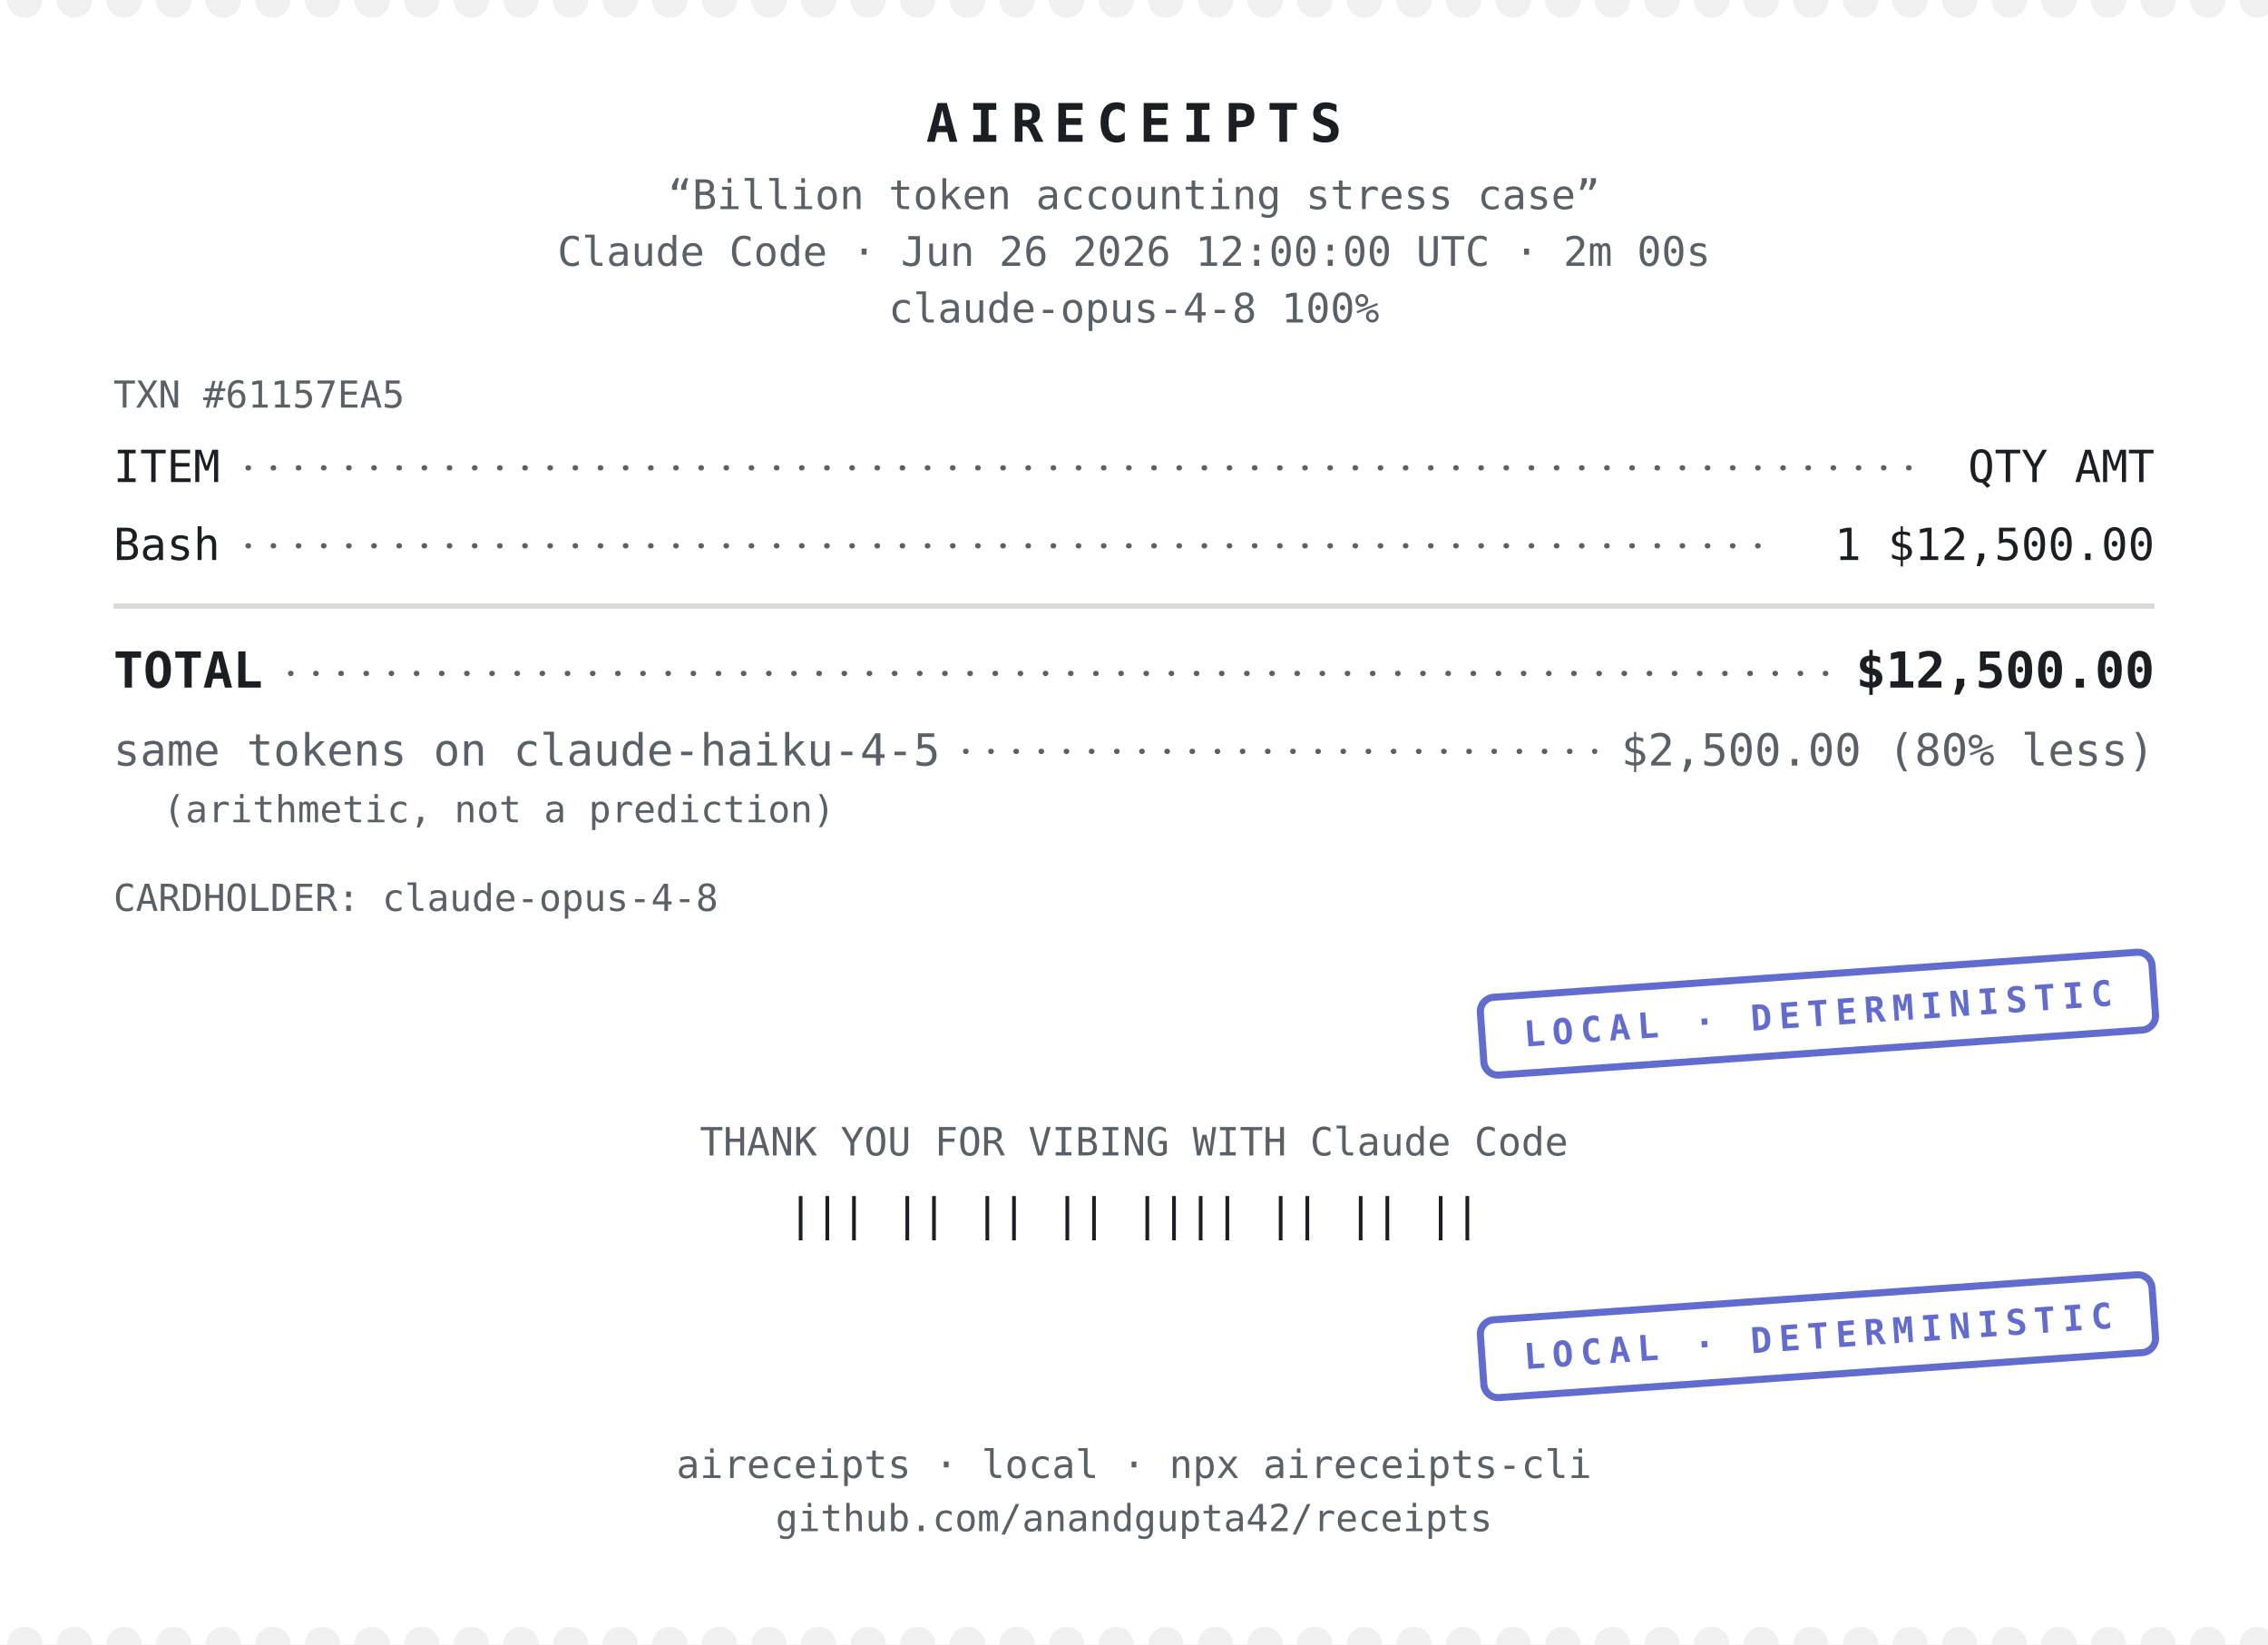
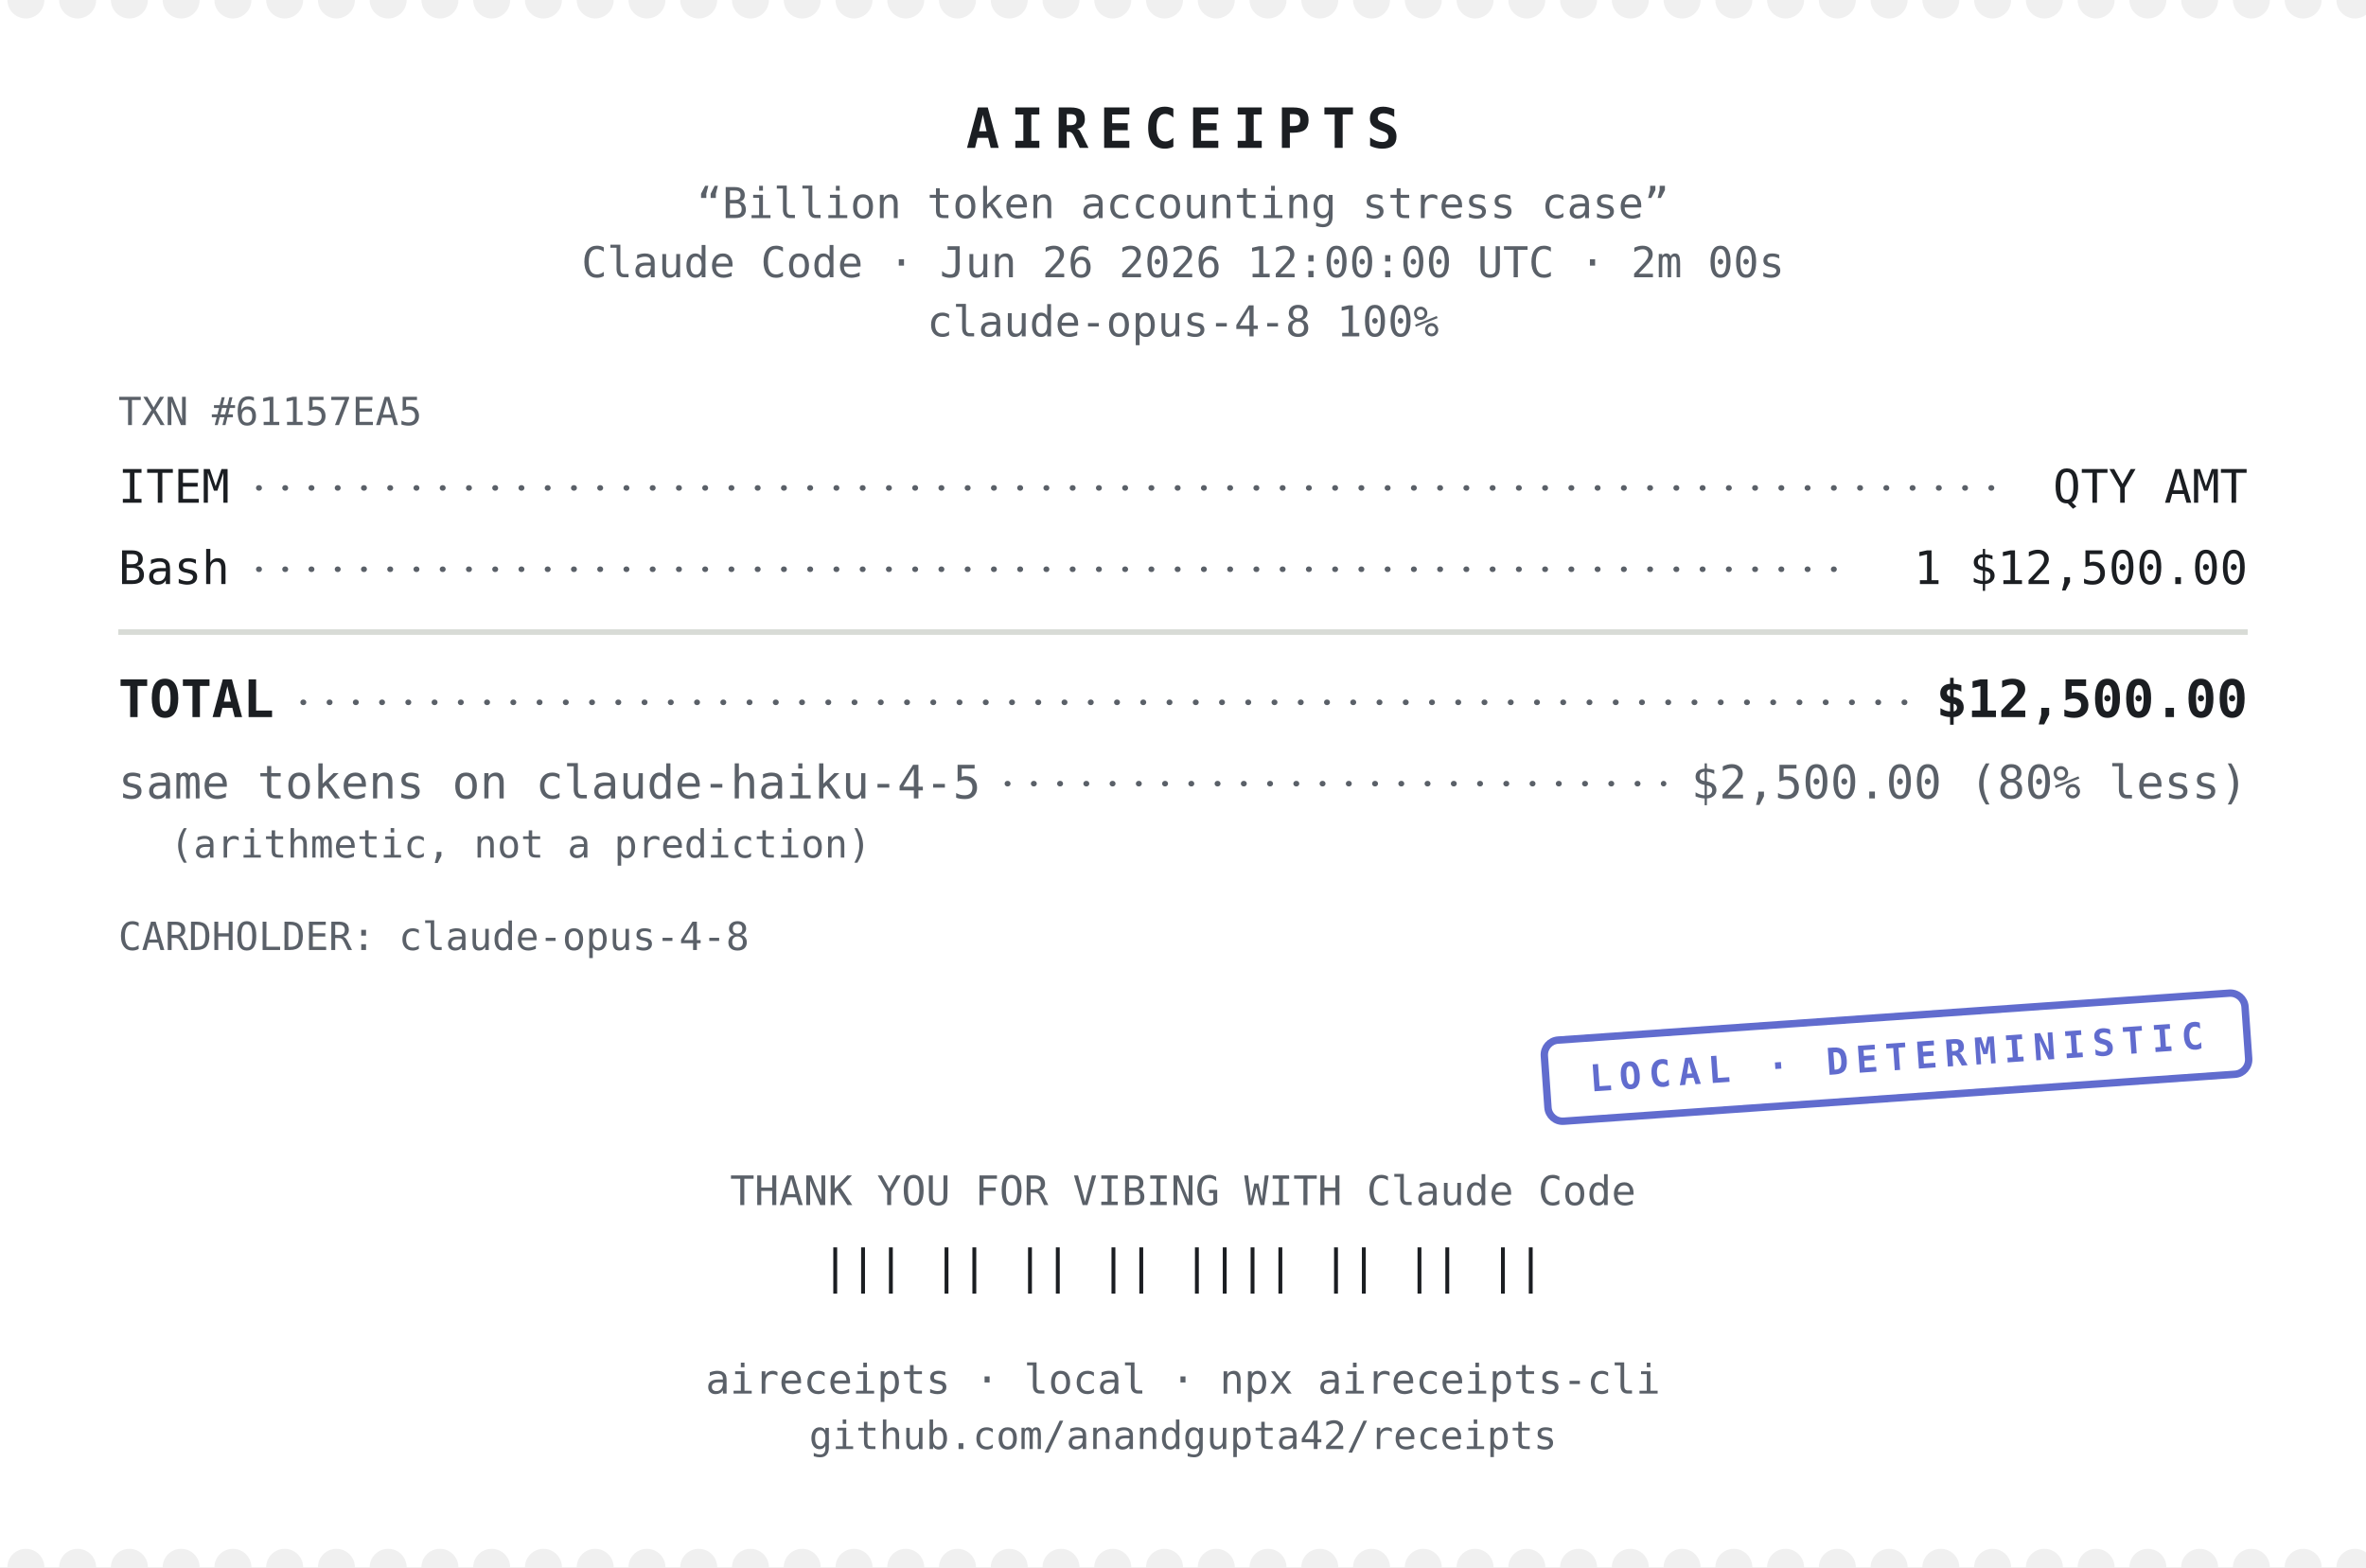
- <svg xmlns="http://www.w3.org/2000/svg" width="640" height="464" viewBox="0 0 640 464" font-family="&quot;SF Mono&quot;,&quot;Cascadia Code&quot;,&quot;JetBrains Mono&quot;,Menlo,Consolas,monospace" role="img" aria-label="aireceipts cost receipt">
+ <svg xmlns="http://www.w3.org/2000/svg" width="640" height="424" viewBox="0 0 640 424" font-family="&quot;SF Mono&quot;,&quot;Cascadia Code&quot;,&quot;JetBrains Mono&quot;,Menlo,Consolas,monospace" role="img" aria-label="aireceipts cost receipt">
  <g transform="translate(0 0)">
    <defs>
-       <mask id="perf-0" maskUnits="userSpaceOnUse" x="-5" y="-5" width="650" height="474">
-         <rect x="0" y="0" width="640" height="464" fill="#FFFFFF" />
+       <mask id="perf-0" maskUnits="userSpaceOnUse" x="-5" y="-5" width="650" height="434">
+         <rect x="0" y="0" width="640" height="424" fill="#FFFFFF" />
        <g class="perf-top">
          <circle cx="7" cy="0" r="5" fill="#000000" />
          <circle cx="21" cy="0" r="5" fill="#000000" />
          <circle cx="35" cy="0" r="5" fill="#000000" />
          <circle cx="49" cy="0" r="5" fill="#000000" />
          <circle cx="63" cy="0" r="5" fill="#000000" />
          <circle cx="77" cy="0" r="5" fill="#000000" />
          <circle cx="91" cy="0" r="5" fill="#000000" />
          <circle cx="105" cy="0" r="5" fill="#000000" />
          <circle cx="119" cy="0" r="5" fill="#000000" />
          <circle cx="133" cy="0" r="5" fill="#000000" />
          <circle cx="147" cy="0" r="5" fill="#000000" />
          <circle cx="161" cy="0" r="5" fill="#000000" />
          <circle cx="175" cy="0" r="5" fill="#000000" />
          <circle cx="189" cy="0" r="5" fill="#000000" />
          <circle cx="203" cy="0" r="5" fill="#000000" />
          <circle cx="217" cy="0" r="5" fill="#000000" />
          <circle cx="231" cy="0" r="5" fill="#000000" />
          <circle cx="245" cy="0" r="5" fill="#000000" />
          <circle cx="259" cy="0" r="5" fill="#000000" />
          <circle cx="273" cy="0" r="5" fill="#000000" />
          <circle cx="287" cy="0" r="5" fill="#000000" />
          <circle cx="301" cy="0" r="5" fill="#000000" />
          <circle cx="315" cy="0" r="5" fill="#000000" />
          <circle cx="329" cy="0" r="5" fill="#000000" />
          <circle cx="343" cy="0" r="5" fill="#000000" />
          <circle cx="357" cy="0" r="5" fill="#000000" />
          <circle cx="371" cy="0" r="5" fill="#000000" />
          <circle cx="385" cy="0" r="5" fill="#000000" />
          <circle cx="399" cy="0" r="5" fill="#000000" />
          <circle cx="413" cy="0" r="5" fill="#000000" />
          <circle cx="427" cy="0" r="5" fill="#000000" />
          <circle cx="441" cy="0" r="5" fill="#000000" />
          <circle cx="455" cy="0" r="5" fill="#000000" />
          <circle cx="469" cy="0" r="5" fill="#000000" />
          <circle cx="483" cy="0" r="5" fill="#000000" />
          <circle cx="497" cy="0" r="5" fill="#000000" />
          <circle cx="511" cy="0" r="5" fill="#000000" />
          <circle cx="525" cy="0" r="5" fill="#000000" />
          <circle cx="539" cy="0" r="5" fill="#000000" />
          <circle cx="553" cy="0" r="5" fill="#000000" />
          <circle cx="567" cy="0" r="5" fill="#000000" />
          <circle cx="581" cy="0" r="5" fill="#000000" />
          <circle cx="595" cy="0" r="5" fill="#000000" />
          <circle cx="609" cy="0" r="5" fill="#000000" />
          <circle cx="623" cy="0" r="5" fill="#000000" />
          <circle cx="637" cy="0" r="5" fill="#000000" />
        </g>
        <g class="perf-bottom">
-           <circle cx="7" cy="464" r="5" fill="#000000" />
-           <circle cx="21" cy="464" r="5" fill="#000000" />
-           <circle cx="35" cy="464" r="5" fill="#000000" />
-           <circle cx="49" cy="464" r="5" fill="#000000" />
-           <circle cx="63" cy="464" r="5" fill="#000000" />
-           <circle cx="77" cy="464" r="5" fill="#000000" />
-           <circle cx="91" cy="464" r="5" fill="#000000" />
-           <circle cx="105" cy="464" r="5" fill="#000000" />
-           <circle cx="119" cy="464" r="5" fill="#000000" />
-           <circle cx="133" cy="464" r="5" fill="#000000" />
-           <circle cx="147" cy="464" r="5" fill="#000000" />
-           <circle cx="161" cy="464" r="5" fill="#000000" />
-           <circle cx="175" cy="464" r="5" fill="#000000" />
-           <circle cx="189" cy="464" r="5" fill="#000000" />
-           <circle cx="203" cy="464" r="5" fill="#000000" />
-           <circle cx="217" cy="464" r="5" fill="#000000" />
-           <circle cx="231" cy="464" r="5" fill="#000000" />
-           <circle cx="245" cy="464" r="5" fill="#000000" />
-           <circle cx="259" cy="464" r="5" fill="#000000" />
-           <circle cx="273" cy="464" r="5" fill="#000000" />
-           <circle cx="287" cy="464" r="5" fill="#000000" />
-           <circle cx="301" cy="464" r="5" fill="#000000" />
-           <circle cx="315" cy="464" r="5" fill="#000000" />
-           <circle cx="329" cy="464" r="5" fill="#000000" />
-           <circle cx="343" cy="464" r="5" fill="#000000" />
-           <circle cx="357" cy="464" r="5" fill="#000000" />
-           <circle cx="371" cy="464" r="5" fill="#000000" />
-           <circle cx="385" cy="464" r="5" fill="#000000" />
-           <circle cx="399" cy="464" r="5" fill="#000000" />
-           <circle cx="413" cy="464" r="5" fill="#000000" />
-           <circle cx="427" cy="464" r="5" fill="#000000" />
-           <circle cx="441" cy="464" r="5" fill="#000000" />
-           <circle cx="455" cy="464" r="5" fill="#000000" />
-           <circle cx="469" cy="464" r="5" fill="#000000" />
-           <circle cx="483" cy="464" r="5" fill="#000000" />
-           <circle cx="497" cy="464" r="5" fill="#000000" />
-           <circle cx="511" cy="464" r="5" fill="#000000" />
-           <circle cx="525" cy="464" r="5" fill="#000000" />
-           <circle cx="539" cy="464" r="5" fill="#000000" />
-           <circle cx="553" cy="464" r="5" fill="#000000" />
-           <circle cx="567" cy="464" r="5" fill="#000000" />
-           <circle cx="581" cy="464" r="5" fill="#000000" />
-           <circle cx="595" cy="464" r="5" fill="#000000" />
-           <circle cx="609" cy="464" r="5" fill="#000000" />
-           <circle cx="623" cy="464" r="5" fill="#000000" />
-           <circle cx="637" cy="464" r="5" fill="#000000" />
+           <circle cx="7" cy="424" r="5" fill="#000000" />
+           <circle cx="21" cy="424" r="5" fill="#000000" />
+           <circle cx="35" cy="424" r="5" fill="#000000" />
+           <circle cx="49" cy="424" r="5" fill="#000000" />
+           <circle cx="63" cy="424" r="5" fill="#000000" />
+           <circle cx="77" cy="424" r="5" fill="#000000" />
+           <circle cx="91" cy="424" r="5" fill="#000000" />
+           <circle cx="105" cy="424" r="5" fill="#000000" />
+           <circle cx="119" cy="424" r="5" fill="#000000" />
+           <circle cx="133" cy="424" r="5" fill="#000000" />
+           <circle cx="147" cy="424" r="5" fill="#000000" />
+           <circle cx="161" cy="424" r="5" fill="#000000" />
+           <circle cx="175" cy="424" r="5" fill="#000000" />
+           <circle cx="189" cy="424" r="5" fill="#000000" />
+           <circle cx="203" cy="424" r="5" fill="#000000" />
+           <circle cx="217" cy="424" r="5" fill="#000000" />
+           <circle cx="231" cy="424" r="5" fill="#000000" />
+           <circle cx="245" cy="424" r="5" fill="#000000" />
+           <circle cx="259" cy="424" r="5" fill="#000000" />
+           <circle cx="273" cy="424" r="5" fill="#000000" />
+           <circle cx="287" cy="424" r="5" fill="#000000" />
+           <circle cx="301" cy="424" r="5" fill="#000000" />
+           <circle cx="315" cy="424" r="5" fill="#000000" />
+           <circle cx="329" cy="424" r="5" fill="#000000" />
+           <circle cx="343" cy="424" r="5" fill="#000000" />
+           <circle cx="357" cy="424" r="5" fill="#000000" />
+           <circle cx="371" cy="424" r="5" fill="#000000" />
+           <circle cx="385" cy="424" r="5" fill="#000000" />
+           <circle cx="399" cy="424" r="5" fill="#000000" />
+           <circle cx="413" cy="424" r="5" fill="#000000" />
+           <circle cx="427" cy="424" r="5" fill="#000000" />
+           <circle cx="441" cy="424" r="5" fill="#000000" />
+           <circle cx="455" cy="424" r="5" fill="#000000" />
+           <circle cx="469" cy="424" r="5" fill="#000000" />
+           <circle cx="483" cy="424" r="5" fill="#000000" />
+           <circle cx="497" cy="424" r="5" fill="#000000" />
+           <circle cx="511" cy="424" r="5" fill="#000000" />
+           <circle cx="525" cy="424" r="5" fill="#000000" />
+           <circle cx="539" cy="424" r="5" fill="#000000" />
+           <circle cx="553" cy="424" r="5" fill="#000000" />
+           <circle cx="567" cy="424" r="5" fill="#000000" />
+           <circle cx="581" cy="424" r="5" fill="#000000" />
+           <circle cx="595" cy="424" r="5" fill="#000000" />
+           <circle cx="609" cy="424" r="5" fill="#000000" />
+           <circle cx="623" cy="424" r="5" fill="#000000" />
+           <circle cx="637" cy="424" r="5" fill="#000000" />
        </g>
      </mask>
    </defs>
-     <rect x="0" y="0" width="640" height="464" fill="#FFFFFF" mask="url(#perf-0)" />
+     <rect x="0" y="0" width="640" height="424" fill="#FFFFFF" mask="url(#perf-0)" />
    <text x="320" y="40" font-size="15" fill="#1B1E22" text-anchor="middle" font-weight="700" letter-spacing="3">AIRECEIPTS</text>
    <text x="320" y="59" font-size="11.5" fill="#5A6068" text-anchor="middle">“Billion token accounting stress case”</text>
    <text x="320" y="75" font-size="11.5" fill="#5A6068" text-anchor="middle">Claude Code · Jun 26 2026 12:00:00 UTC · 2m 00s</text>
    <text x="320" y="91" font-size="11.5" fill="#5A6068" text-anchor="middle">claude-opus-4-8 100%</text>
    <text x="32" y="115" font-size="10.5" fill="#5A6068" text-anchor="start">TXN #61157EA5</text>
    <text x="32" y="136" font-size="12.5" fill="#1B1E22" text-anchor="start">ITEM</text>
    <text x="608" y="136" font-size="12.5" fill="#1B1E22" text-anchor="end">QTY  AMT</text>
    <line x1="70" y1="132" x2="540" y2="132" stroke="#5A6068" stroke-width="1.5" stroke-linecap="round" stroke-dasharray="0.1 7" />
    <text x="32" y="158" font-size="12.5" fill="#1B1E22" text-anchor="start">Bash</text>
    <text x="608" y="158" font-size="12.5" fill="#1B1E22" text-anchor="end">1  $12,500.00</text>
    <line x1="70" y1="154" x2="502.5" y2="154" stroke="#5A6068" stroke-width="1.5" stroke-linecap="round" stroke-dasharray="0.1 7" />
    <line x1="32" y1="171" x2="608" y2="171" stroke="#D8DBD6" stroke-width="1.5" />
    <text x="32" y="194" font-size="14" fill="#1B1E22" text-anchor="start" font-weight="700">TOTAL</text>
    <text x="608" y="194" font-size="14" fill="#1B1E22" text-anchor="end" font-weight="700">$12,500.00</text>
    <line x1="82" y1="190" x2="516" y2="190" stroke="#5A6068" stroke-width="1.5" stroke-linecap="round" stroke-dasharray="0.1 7" />
    <text x="32" y="216" font-size="12.5" fill="#5A6068" text-anchor="start" font-weight="400">same tokens on claude-haiku-4-5</text>
    <text x="608" y="216" font-size="12.5" fill="#5A6068" text-anchor="end" font-weight="400">$2,500.00 (80% less)</text>
    <line x1="272.5" y1="212" x2="450" y2="212" stroke="#5A6068" stroke-width="1.5" stroke-linecap="round" stroke-dasharray="0.1 7" />
    <text x="46" y="232" font-size="10.5" fill="#5A6068" text-anchor="start">(arithmetic, not a prediction)</text>
    <text x="32" y="257" font-size="10.5" fill="#5A6068" text-anchor="start">CARDHOLDER: claude-opus-4-8</text>
    <g class="stamp" opacity="0.8" transform="rotate(-4 513 286)">
      <rect x="418" y="275" width="190" height="22" rx="4" fill="none" stroke="#3947C2" stroke-width="2" />
      <text x="513" y="289.5" font-size="10" fill="#3947C2" text-anchor="middle" font-weight="700" letter-spacing="2">LOCAL · DETERMINISTIC</text>
    </g>
    <text x="320" y="326" font-size="11" fill="#5A6068" text-anchor="middle">THANK YOU FOR VIBING WITH Claude Code</text>
    <text x="320" y="347" font-size="12.5" fill="#1B1E22" text-anchor="middle">||| || || || |||| || || ||</text>
-     <g class="stamp" opacity="0.8" transform="rotate(-4 513 377)">
-       <rect x="418" y="366" width="190" height="22" rx="4" fill="none" stroke="#3947C2" stroke-width="2" />
-       <text x="513" y="380.5" font-size="10" fill="#3947C2" text-anchor="middle" font-weight="700" letter-spacing="2">LOCAL · DETERMINISTIC</text>
-     </g>
-     <text x="320" y="417" font-size="11" fill="#5A6068" text-anchor="middle">aireceipts · local · npx aireceipts-cli</text>
-     <text x="320" y="432" font-size="10.5" fill="#5A6068" text-anchor="middle">github.com/anandgupta42/receipts</text>
+     <text x="320" y="377" font-size="11" fill="#5A6068" text-anchor="middle">aireceipts · local · npx aireceipts-cli</text>
+     <text x="320" y="392" font-size="10.5" fill="#5A6068" text-anchor="middle">github.com/anandgupta42/receipts</text>
  </g>
</svg>
